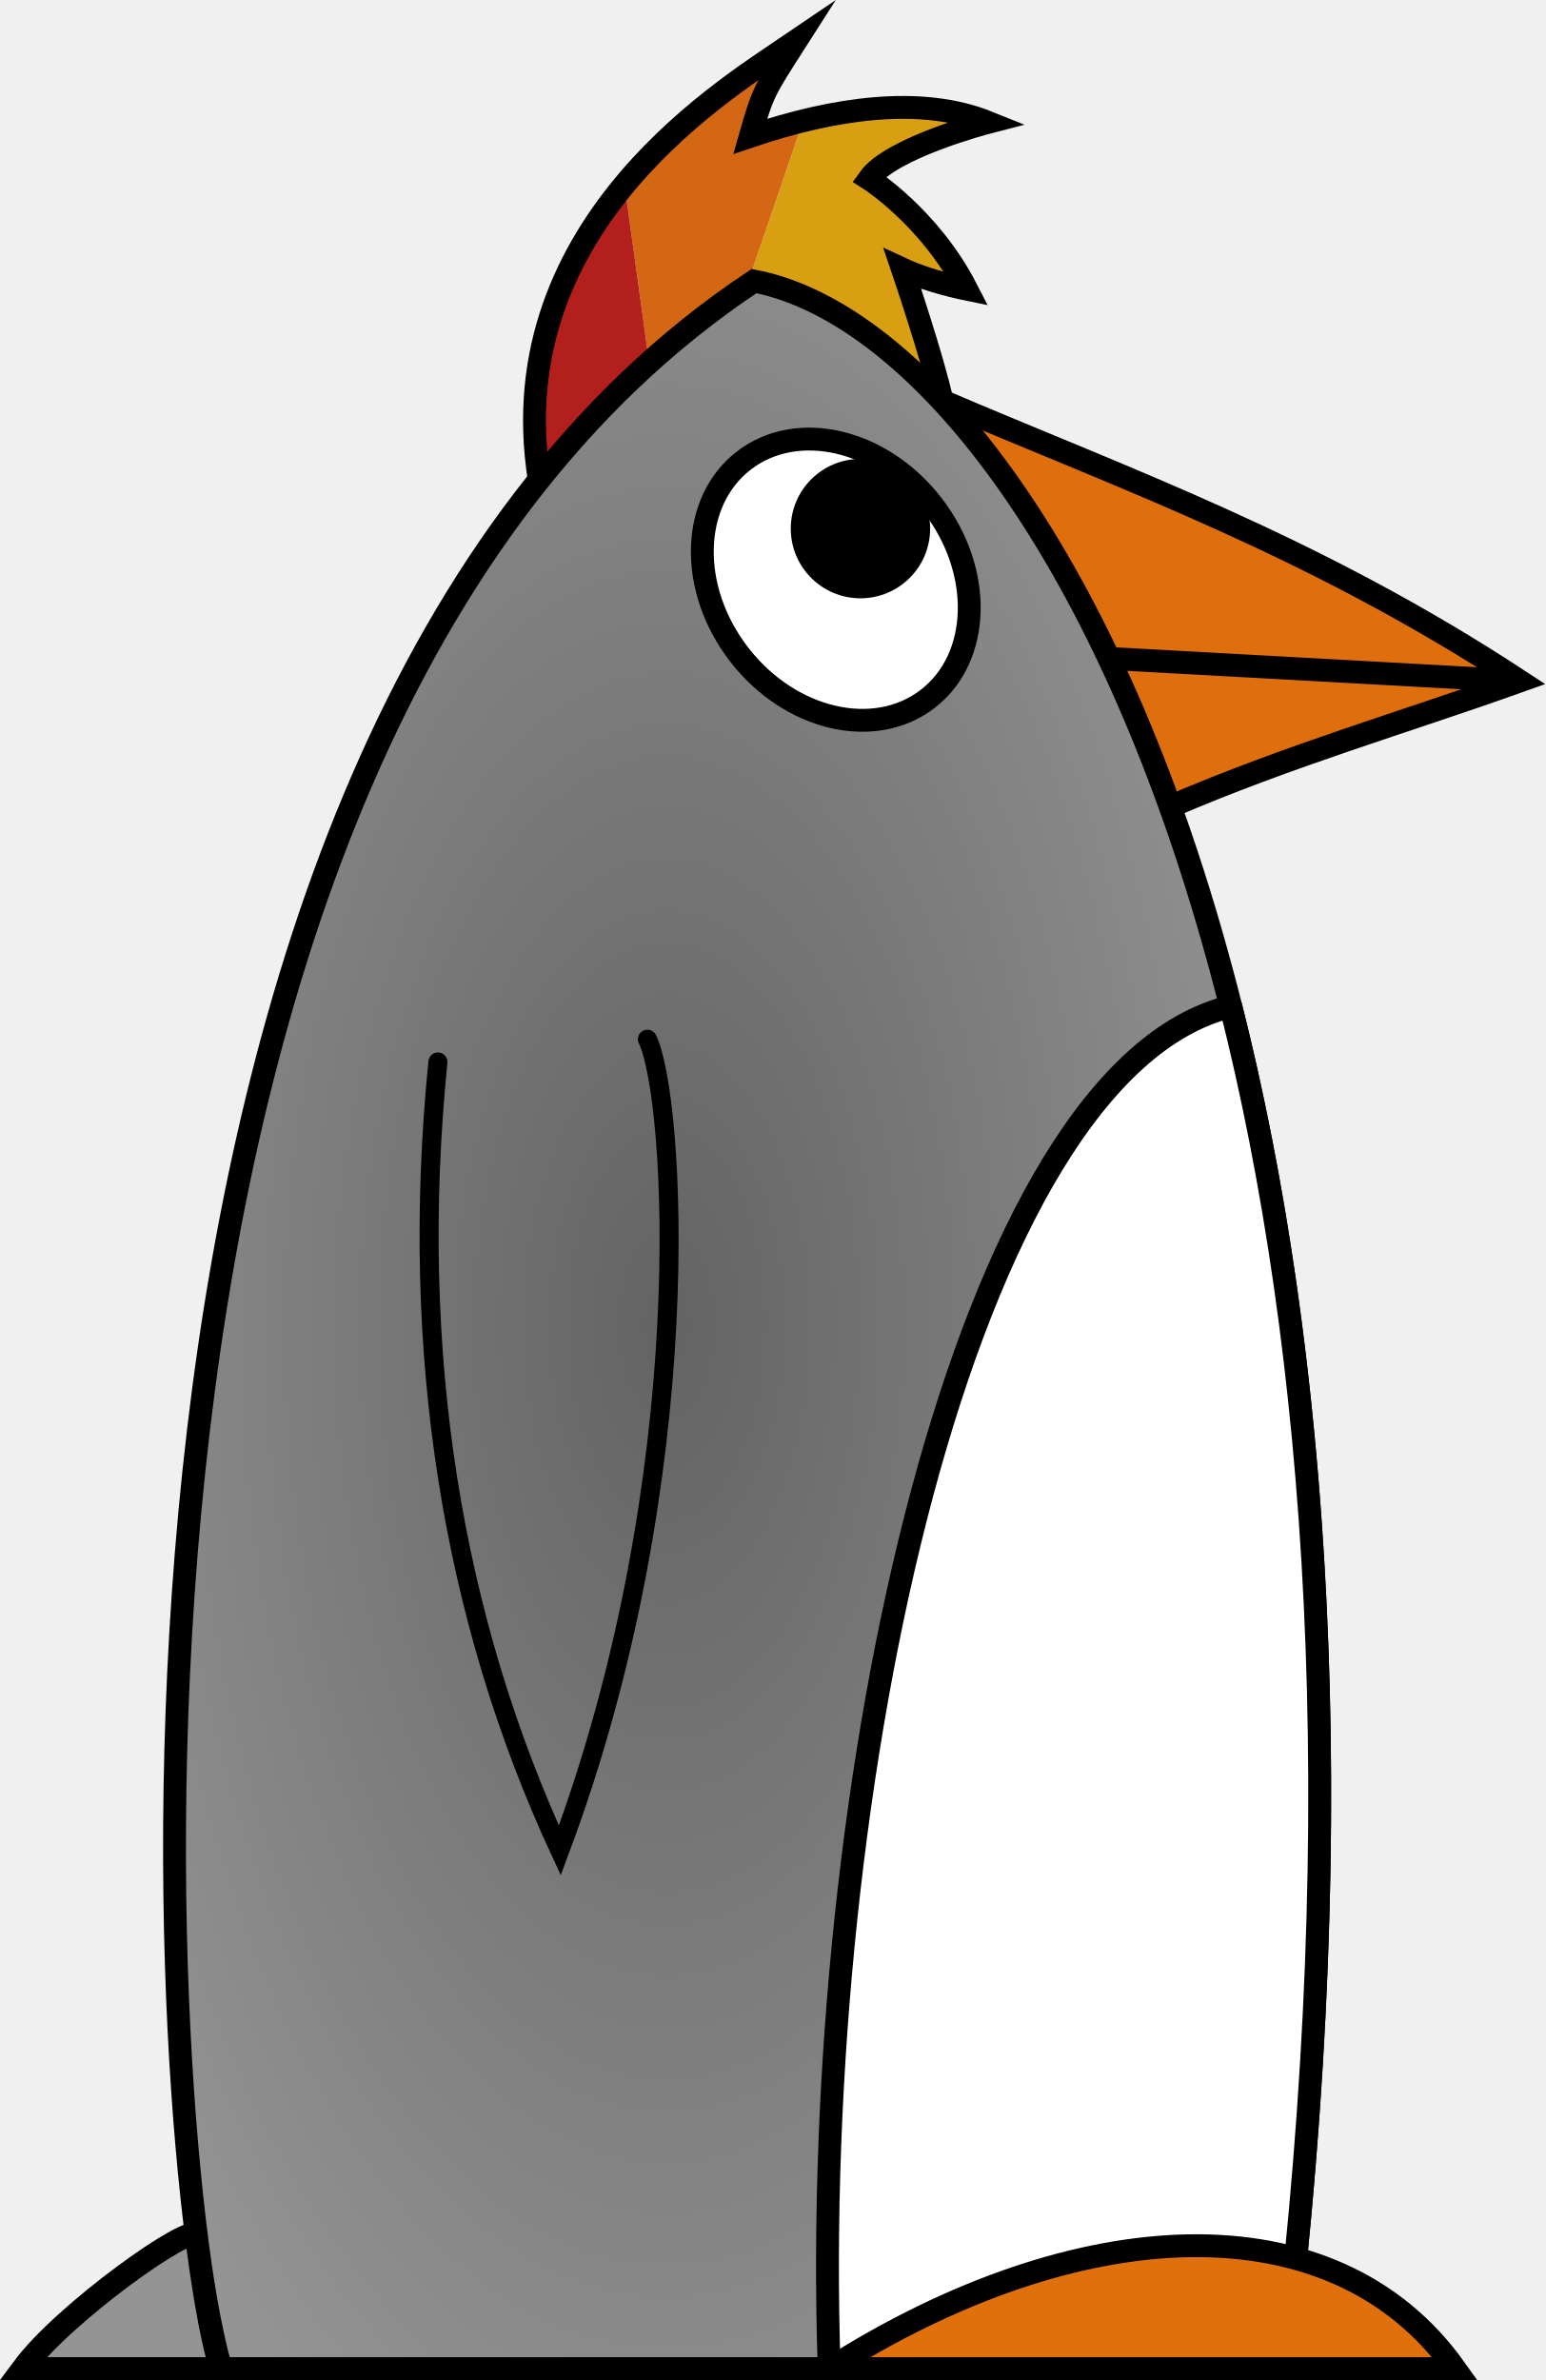
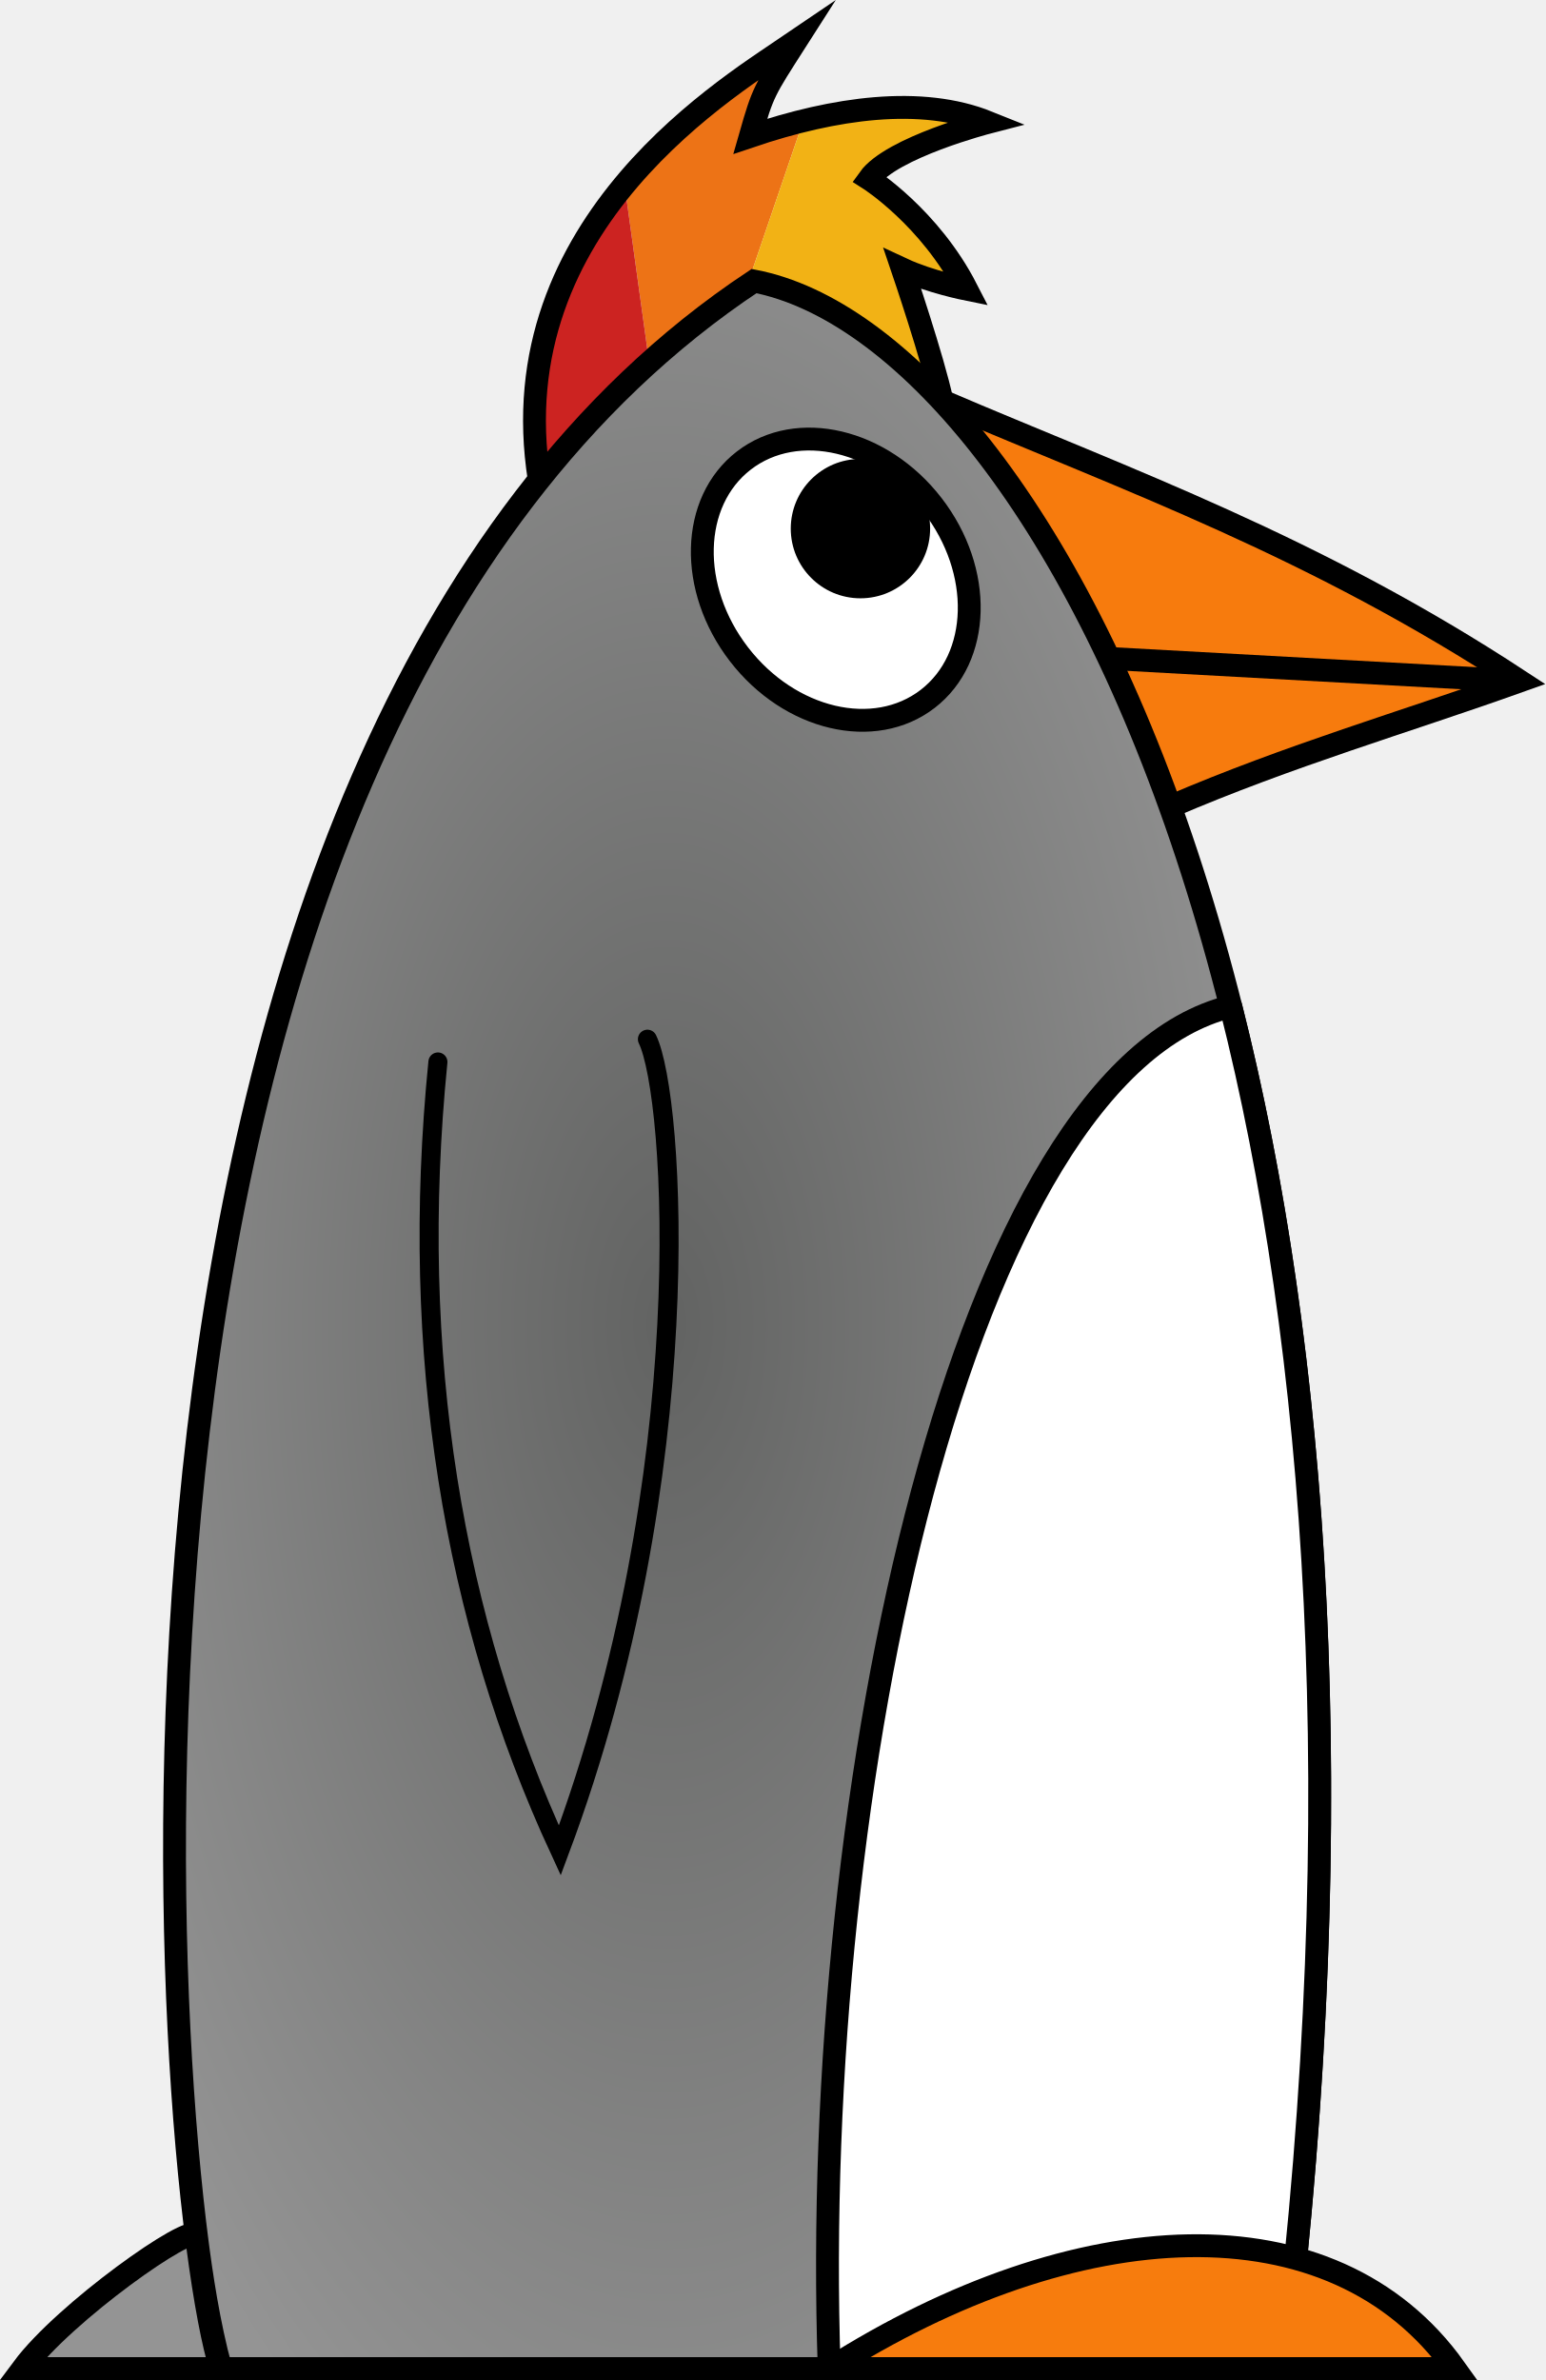
<svg xmlns="http://www.w3.org/2000/svg" xmlns:xlink="http://www.w3.org/1999/xlink" width="114.482mm" height="176.327mm" viewBox="0 0 405.646 624.781" id="svg4794" version="1.1">
  <defs id="defs4796">
    <linearGradient id="linearGradient4873">
      <stop style="stop-color:#626362;stop-opacity:1" offset="0" id="stop5952" />
      <stop style="stop-color:#949494;stop-opacity:1" offset="1" id="stop5954" />
    </linearGradient>
    <radialGradient xlink:href="#linearGradient4873" id="radialGradient4150" cx="349.354" cy="498.459" fx="349.354" fy="498.459" r="173.981" gradientTransform="matrix(1,0,0,1.964888,0,-480.9568)" gradientUnits="userSpaceOnUse" />
  </defs>
  <g id="layer1" transform="translate(-174.3799,-150.7519)">
-     <path style="fill:#d46714;fill-opacity:1;fill-rule:evenodd;stroke:none;stroke-width:1px;stroke-linecap:butt;stroke-linejoin:miter;stroke-opacity:1" d="m 207.967,8.984 c -8.322,5.689 -28.621,17.976 -45.004,37.709 l 6.467,46.693 c 8.292,-7.48 17.106,-14.396 26.473,-20.68 -0.191,-0.039 -0.386,-0.086 -0.576,-0.123 l 14.57,-42.676 c -4.637,1.14 -9.298,2.509 -13.93,4.076 3.368,-11.783 3.568,-11.813 12,-25 z m -45.004,37.709 c -1.034,1.246 -2.05,2.521 -3.049,3.826 l 0,0.004 c 0.999,-1.305 2.015,-2.585 3.049,-3.83 z m 54.506,-18.434 c -2.497,0.467 -5.008,1.02 -7.527,1.639 2.449,-0.592 4.966,-1.13 7.527,-1.6 l 0,-0.039 z" id="path4206" transform="translate(175.3734,152.5487)" />
-     <path style="fill:#d89f13;fill-opacity:1;fill-rule:evenodd;stroke:none;stroke-width:5;stroke-linecap:square;stroke-linejoin:miter;stroke-miterlimit:10;stroke-dasharray:none;stroke-opacity:1" d="m 195.327,72.584 c 15.525,2.996 34.109,12.248 50.566,29.734 -0.516,-11.348 -8.928,-22.81 -9.754,-33.949 7.089,3.307 11.628,3.466 16.824,5.266 -9.671,-18.851 -17.717,-22.507 -25.822,-28.485 5.896,-8.26 20.8,-10.178 31.256,-14.824 -16.051,-5.871 -33.488,-4.05 -48.5,-0.416" id="path4148" transform="translate(175.3734,152.5487)" />
-     <path style="fill:#b31f1d;fill-opacity:1;fill-rule:evenodd;stroke:none;stroke-width:5;stroke-linecap:square;stroke-linejoin:miter;stroke-miterlimit:4;stroke-dasharray:none;stroke-opacity:1" d="m 338.336,199.242 c -15.595,18.784 -27.643,44.312 -22.391,77.396 8.832,-11.025 18.436,-21.303 28.857,-30.703" id="path4172" />
-     <path style="fill:#df6f0c;fill-opacity:1;fill-rule:evenodd;stroke:#000000;stroke-width:6;stroke-linecap:butt;stroke-linejoin:miter;stroke-miterlimit:4;stroke-dasharray:none;stroke-opacity:1" d="m 306.195,209.971 c 31.426,-13.502 61.428,-22.156 91.771,-32.986 -53.849,-35.338 -102.396,-52.5 -151.672,-73.547 l 0.033,0.059" id="path4272" transform="translate(175.3734,152.5487)" />
+     <path style="fill:#ed7316;fill-opacity:1;fill-rule:evenodd;stroke:none;stroke-width:1px;stroke-linecap:butt;stroke-linejoin:miter;stroke-opacity:1" d="m 207.967,8.984 c -8.322,5.689 -28.621,17.976 -45.004,37.709 l 6.467,46.693 c 8.292,-7.48 17.106,-14.396 26.473,-20.68 -0.191,-0.039 -0.386,-0.086 -0.576,-0.123 l 14.57,-42.676 c -4.637,1.14 -9.298,2.509 -13.93,4.076 3.368,-11.783 3.568,-11.813 12,-25 z m -45.004,37.709 c -1.034,1.246 -2.05,2.521 -3.049,3.826 l 0,0.004 c 0.999,-1.305 2.015,-2.585 3.049,-3.83 z m 54.506,-18.434 c -2.497,0.467 -5.008,1.02 -7.527,1.639 2.449,-0.592 4.966,-1.13 7.527,-1.6 l 0,-0.039 z" id="path4206" transform="translate(175.3734,152.5487)" />
+     <path style="fill:#f2b215;fill-opacity:1;fill-rule:evenodd;stroke:none;stroke-width:5;stroke-linecap:square;stroke-linejoin:miter;stroke-miterlimit:10;stroke-dasharray:none;stroke-opacity:1" d="m 195.327,72.584 c 15.525,2.996 34.109,12.248 50.566,29.734 -0.516,-11.348 -8.928,-22.81 -9.754,-33.949 7.089,3.307 11.628,3.466 16.824,5.266 -9.671,-18.851 -17.717,-22.507 -25.822,-28.485 5.896,-8.26 20.8,-10.178 31.256,-14.824 -16.051,-5.871 -33.488,-4.05 -48.5,-0.416" id="path4148" transform="translate(175.3734,152.5487)" />
+     <path style="fill:#cc2321;fill-opacity:1;fill-rule:evenodd;stroke:none;stroke-width:5;stroke-linecap:square;stroke-linejoin:miter;stroke-miterlimit:4;stroke-dasharray:none;stroke-opacity:1" d="m 338.336,199.242 c -15.595,18.784 -27.643,44.312 -22.391,77.396 8.832,-11.025 18.436,-21.303 28.857,-30.703" id="path4172" />
+     <path style="fill:#f77b0d;fill-opacity:1;fill-rule:evenodd;stroke:#000000;stroke-width:6;stroke-linecap:butt;stroke-linejoin:miter;stroke-miterlimit:4;stroke-dasharray:none;stroke-opacity:1" d="m 306.195,209.971 c 31.426,-13.502 61.428,-22.156 91.771,-32.986 -53.849,-35.338 -102.396,-52.5 -151.672,-73.547 l 0.033,0.059" id="path4272" transform="translate(175.3734,152.5487)" />
    <path d="m 232.341,772.533 c -3.148,-11.607 -5.072,-24.265 -6.422,-34.947 -1.199,-3.454 -34.586,20.131 -45.577,34.947 z m 1.3e-4,0 c -15.649,-49.541 -46.695,-424.261 140,-548 75.814,14.631 180.732,204.139 139,548 z" style="fill:url(#radialGradient4150);fill-opacity:1;fill-rule:evenodd;stroke:#000000;stroke-width:6;stroke-linecap:butt;stroke-linejoin:miter;stroke-miterlimit:10;stroke-dasharray:none;stroke-opacity:1" id="path3443-0" />
    <path id="path3443-5-6" d="m 421.669,255.987 c -2.296,-10.873 -10.358,-34.579 -10.358,-34.579 7.089,3.307 16.825,5.265 16.825,5.265 -9.671,-18.851 -25.622,-28.976 -25.622,-28.976 5.896,-8.26 31.256,-14.825 31.256,-14.825 -17.577,-7.074 -40.339,-3.816 -62.429,3.661 3.368,-11.783 3.568,-11.813 12,-25 -16.243,11.104 -78.165,47.266 -67.395,115.107" style="fill:none;fill-opacity:0;fill-rule:evenodd;stroke:#000000;stroke-width:6;stroke-linecap:butt;stroke-linejoin:miter;stroke-miterlimit:10;stroke-dasharray:none;stroke-opacity:1" />
    <path id="path4270" d="m 289.341,429.533 c -7.664,76.552 3.892,146.266 32,207 36.987,-98.833 30.257,-198.116 23,-212.973" style="fill:none;fill-rule:evenodd;stroke:#000000;stroke-width:5;stroke-linecap:round;stroke-linejoin:miter;stroke-miterlimit:4;stroke-dasharray:none;stroke-opacity:1" />
    <ellipse transform="matrix(0.7917852,-0.6107997,0.6107997,0.7917852,0,0)" cx="126.769" cy="480.381" rx="32.084" ry="39.511" id="path4276" style="opacity:1;fill:#ffffff;fill-opacity:1;stroke:#000000;stroke-width:6;stroke-linecap:butt;stroke-linejoin:miter;stroke-miterlimit:4;stroke-dasharray:none;stroke-dashoffset:0;stroke-opacity:1" />
    <path id="path4324" d="m 573.341,329.533 -109,-6" style="fill:none;fill-rule:evenodd;stroke:#000000;stroke-width:6;stroke-linecap:butt;stroke-linejoin:miter;stroke-miterlimit:4;stroke-dasharray:none;stroke-opacity:1" />
    <path id="path3443-4" d="m 497.49,414.962 c 22.539,89.281 31.879,209.023 13.851,357.571 l -119.279,0 C 386.854,618.739 427.376,431.948 497.49,414.962 Z" style="fill:#ffffff;fill-rule:evenodd;stroke:#000000;stroke-width:6;stroke-linecap:butt;stroke-linejoin:round;stroke-miterlimit:4;stroke-dasharray:none;stroke-opacity:1" />
-     <path id="path4278" d="m 392.199,772.533 c 64.568,-41.003 132.043,-44.97 164.142,0 z" style="fill:#df700c;fill-opacity:1;fill-rule:evenodd;stroke:#000000;stroke-width:6;stroke-linecap:butt;stroke-linejoin:miter;stroke-miterlimit:4;stroke-dasharray:none;stroke-opacity:1" />
+     <path id="path4278" d="m 392.199,772.533 c 64.568,-41.003 132.043,-44.97 164.142,0 z" style="fill:#f77c0d;fill-opacity:1;fill-rule:evenodd;stroke:#000000;stroke-width:6;stroke-linecap:butt;stroke-linejoin:miter;stroke-miterlimit:4;stroke-dasharray:none;stroke-opacity:1" />
    <circle cy="289.521" cx="400.266" id="path4284-0" style="opacity:1;fill:#000000;fill-opacity:1;stroke:none;stroke-width:5;stroke-linecap:butt;stroke-linejoin:miter;stroke-miterlimit:4;stroke-dasharray:none;stroke-dashoffset:0;stroke-opacity:1" r="18.293" />
  </g>
</svg>
